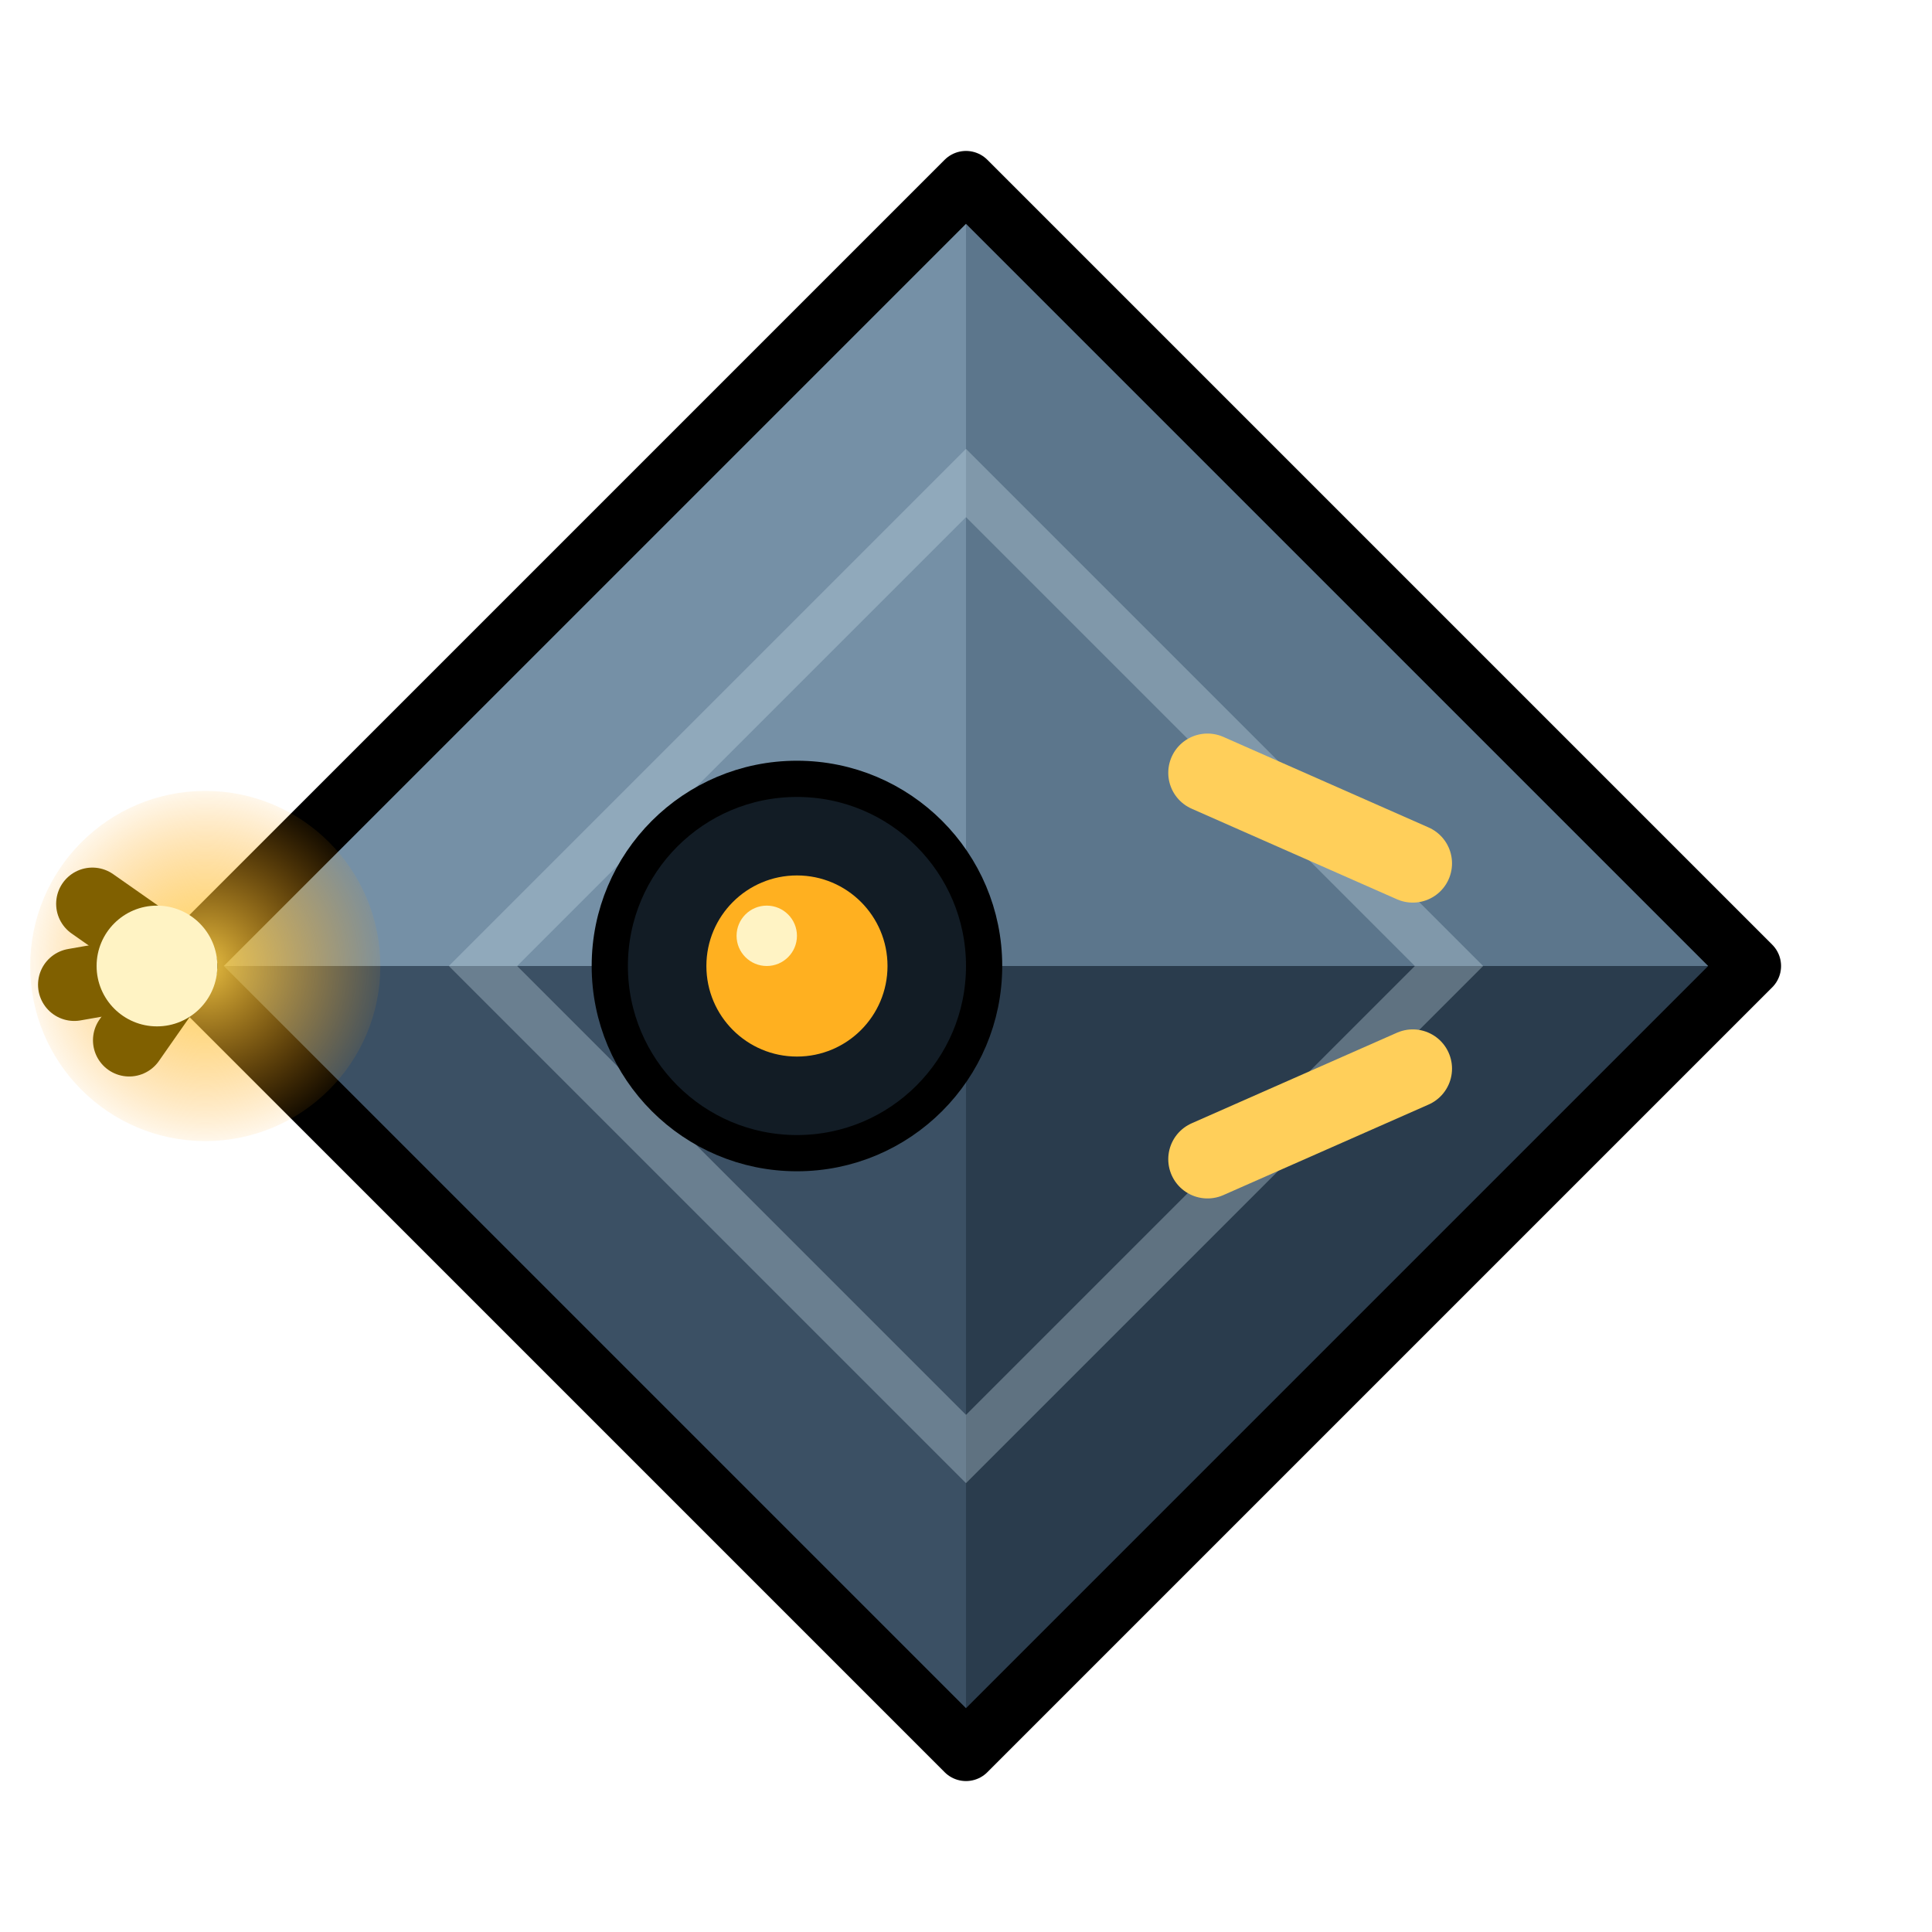
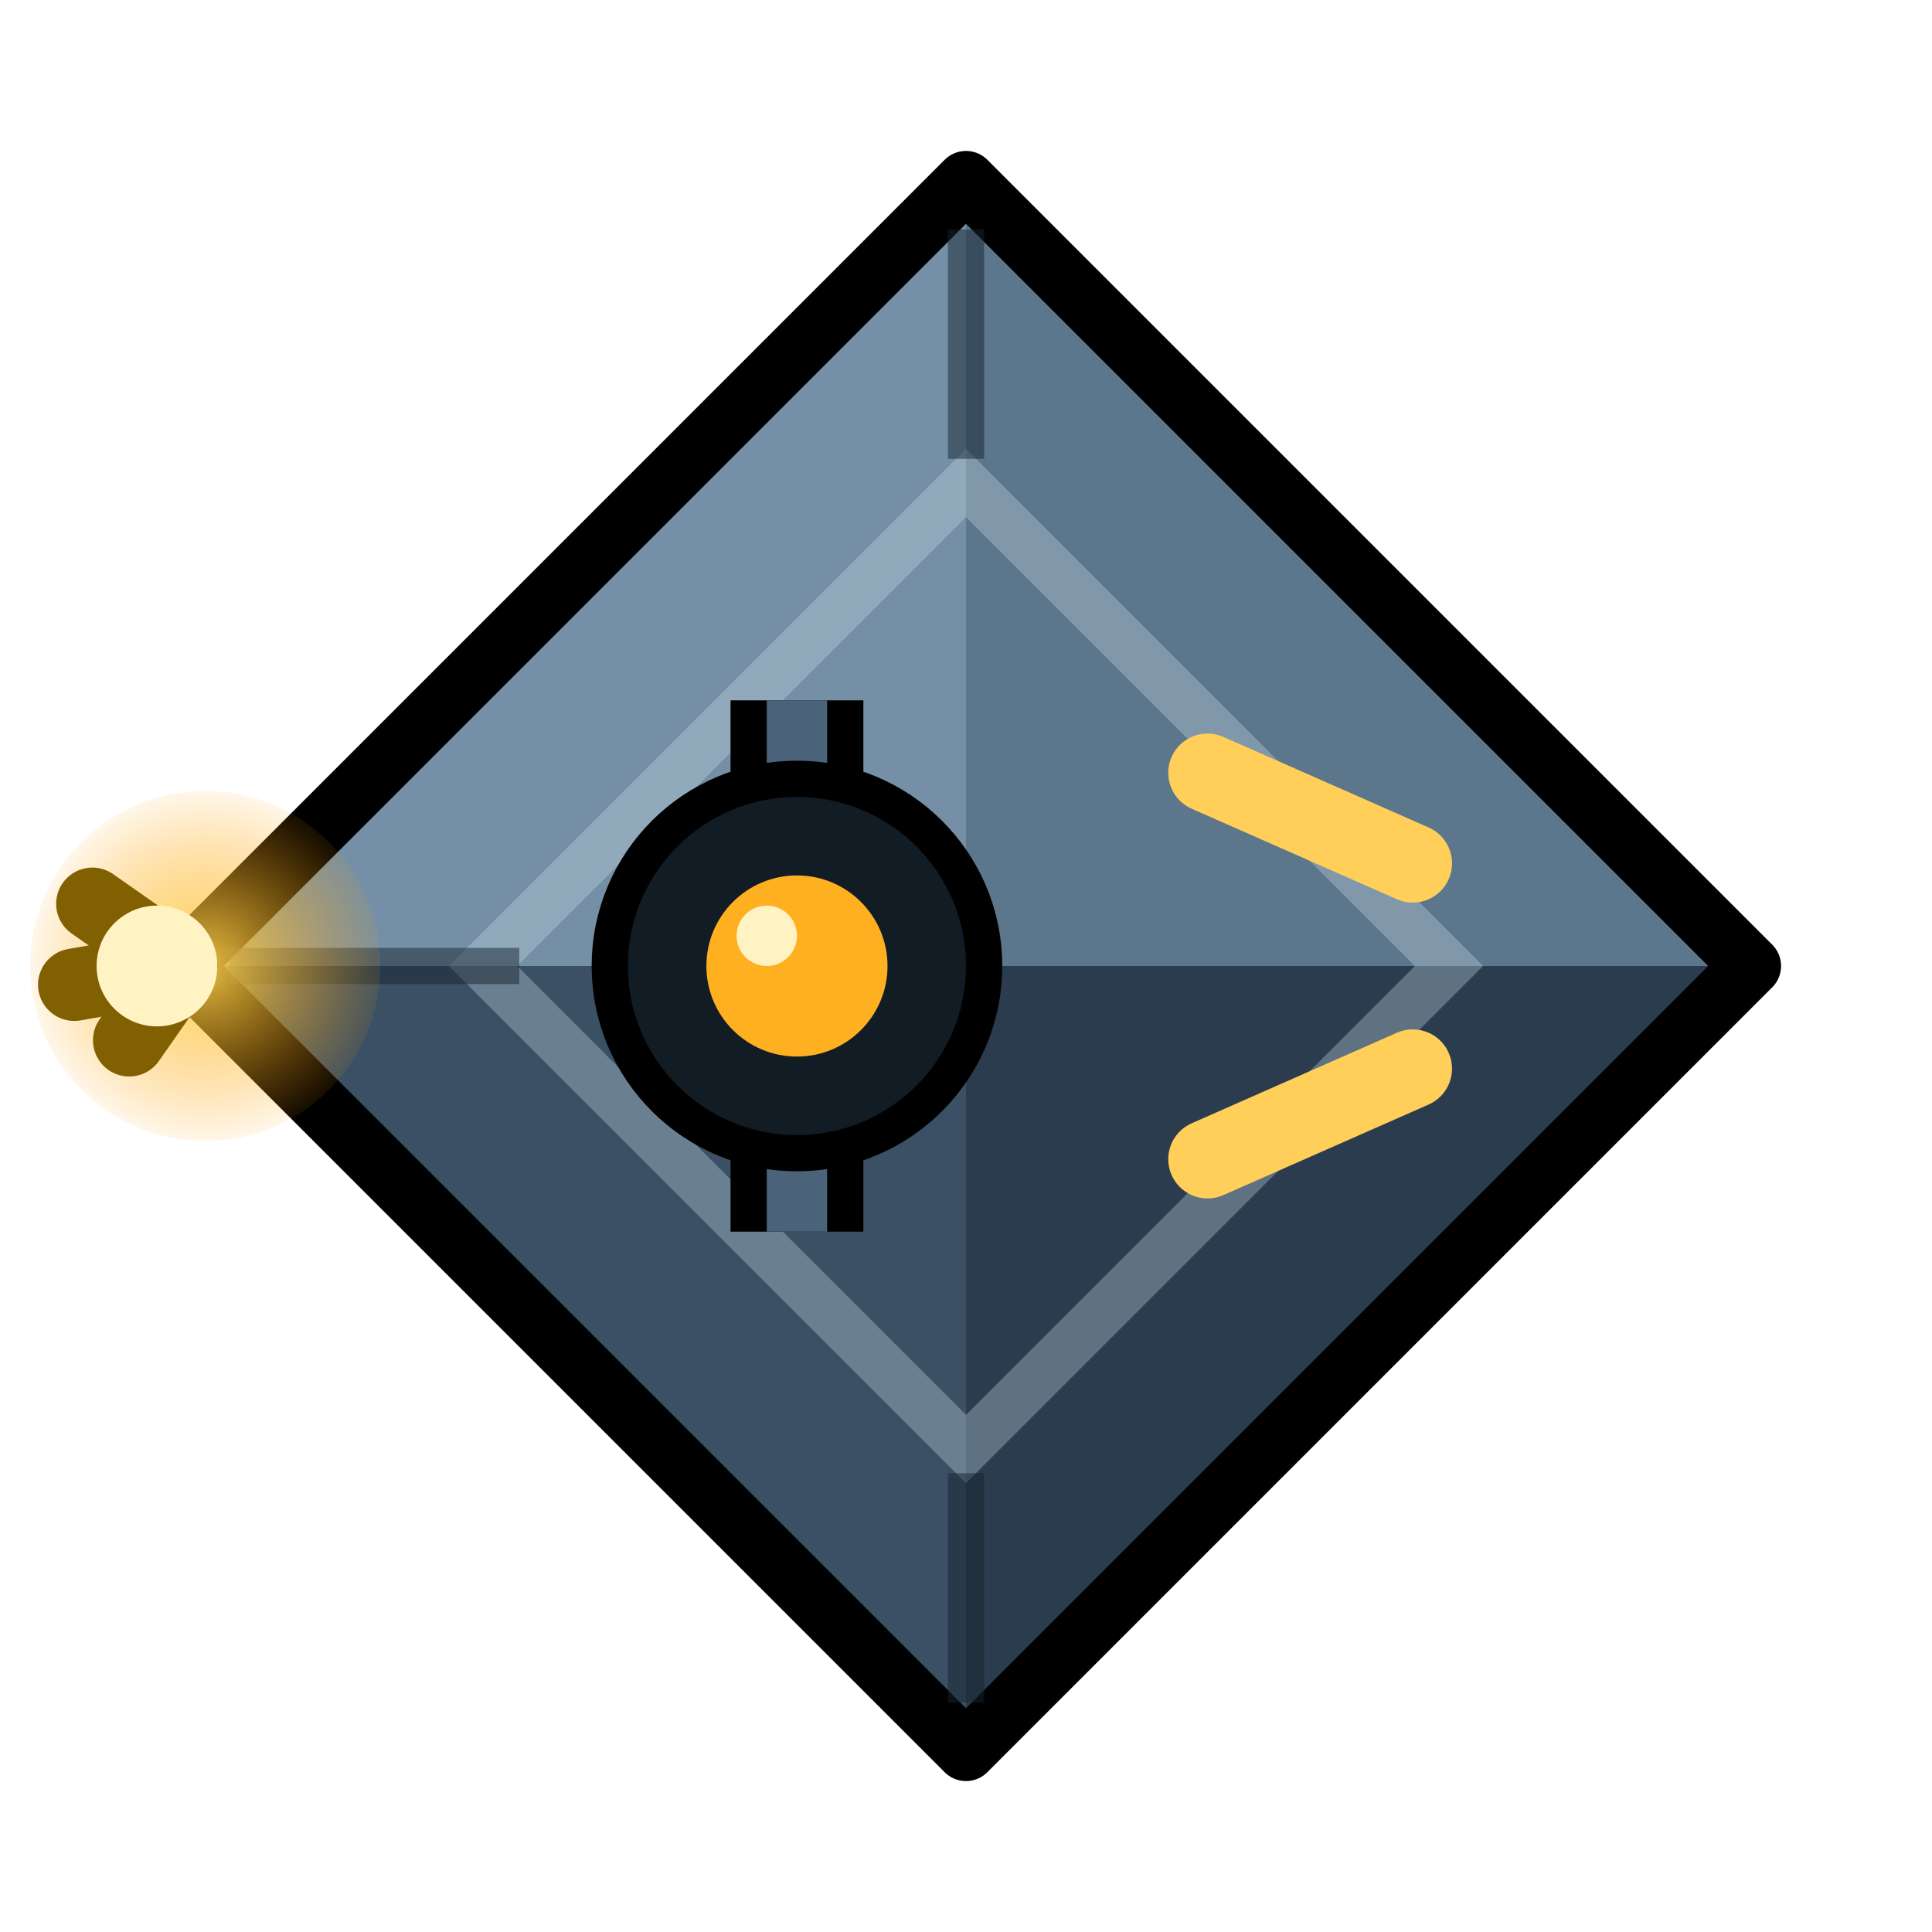
<svg xmlns="http://www.w3.org/2000/svg" viewBox="0 0 32 32">
  <defs>
    <radialGradient id="glow" cx="3.4" cy="16" r="3.2" gradientUnits="userSpaceOnUse">
      <stop offset="0" stop-color="#ffd24a" stop-opacity="0.9" />
      <stop offset="1" stop-color="#ff9a00" stop-opacity="0" />
    </radialGradient>
  </defs>
  <polygon points="3,16 16,3 16,16" fill="#7590a6" />
  <polygon points="16,3 29,16 16,16" fill="#5c768c" />
  <polygon points="3,16 16,29 16,16" fill="#3b5064" />
  <polygon points="16,29 29,16 16,16" fill="#2a3c4d" />
  <polygon points="16,8 24,16 16,24 8,16" fill="none" stroke="#c4d6e2" stroke-width="0.8" opacity="0.35" />
  <polygon points="16,3 29,16 16,29 3,16" fill="none" stroke="#000000" stroke-width="1" stroke-linejoin="round" />
+   <path d="M3.8 16 H8.6 M16 3.8 V7.6 M16 24.4 V28.2" stroke="#16242f" stroke-width="0.6" opacity="0.5" />
+   <path d="M13.2 11.6 V20.4" stroke="#000000" stroke-width="2.2" />
+   <path d="M13.2 11.6 V20.4" stroke="#4a637a" stroke-width="1" />
  <circle cx="13.2" cy="16" r="3.1" fill="#121c25" stroke="#000000" stroke-width="0.6" />
  <circle cx="13.2" cy="16" r="1.5" fill="#ffb020" />
  <circle cx="12.7" cy="15.5" r="0.5" fill="#fff3c4" />
  <g stroke="#ffcf5a" stroke-width="1.3" stroke-linecap="round">
    <line x1="20" y1="12.8" x2="23.4" y2="14.3" />
    <line x1="20" y1="19.2" x2="23.4" y2="17.7" />
  </g>
  <circle cx="3.4" cy="16" r="2.9" fill="url(#glow)" />
  <g stroke="#806000" stroke-width="1.2" stroke-linecap="round">
    <line x1="3" y1="16" x2="1.23" y2="16.31" />
    <line x1="3" y1="16" x2="1.53" y2="14.97" />
    <line x1="3" y1="16" x2="2.14" y2="17.23" />
  </g>
  <circle cx="2.6" cy="16" r="1" fill="#fff3c4" />
</svg>
